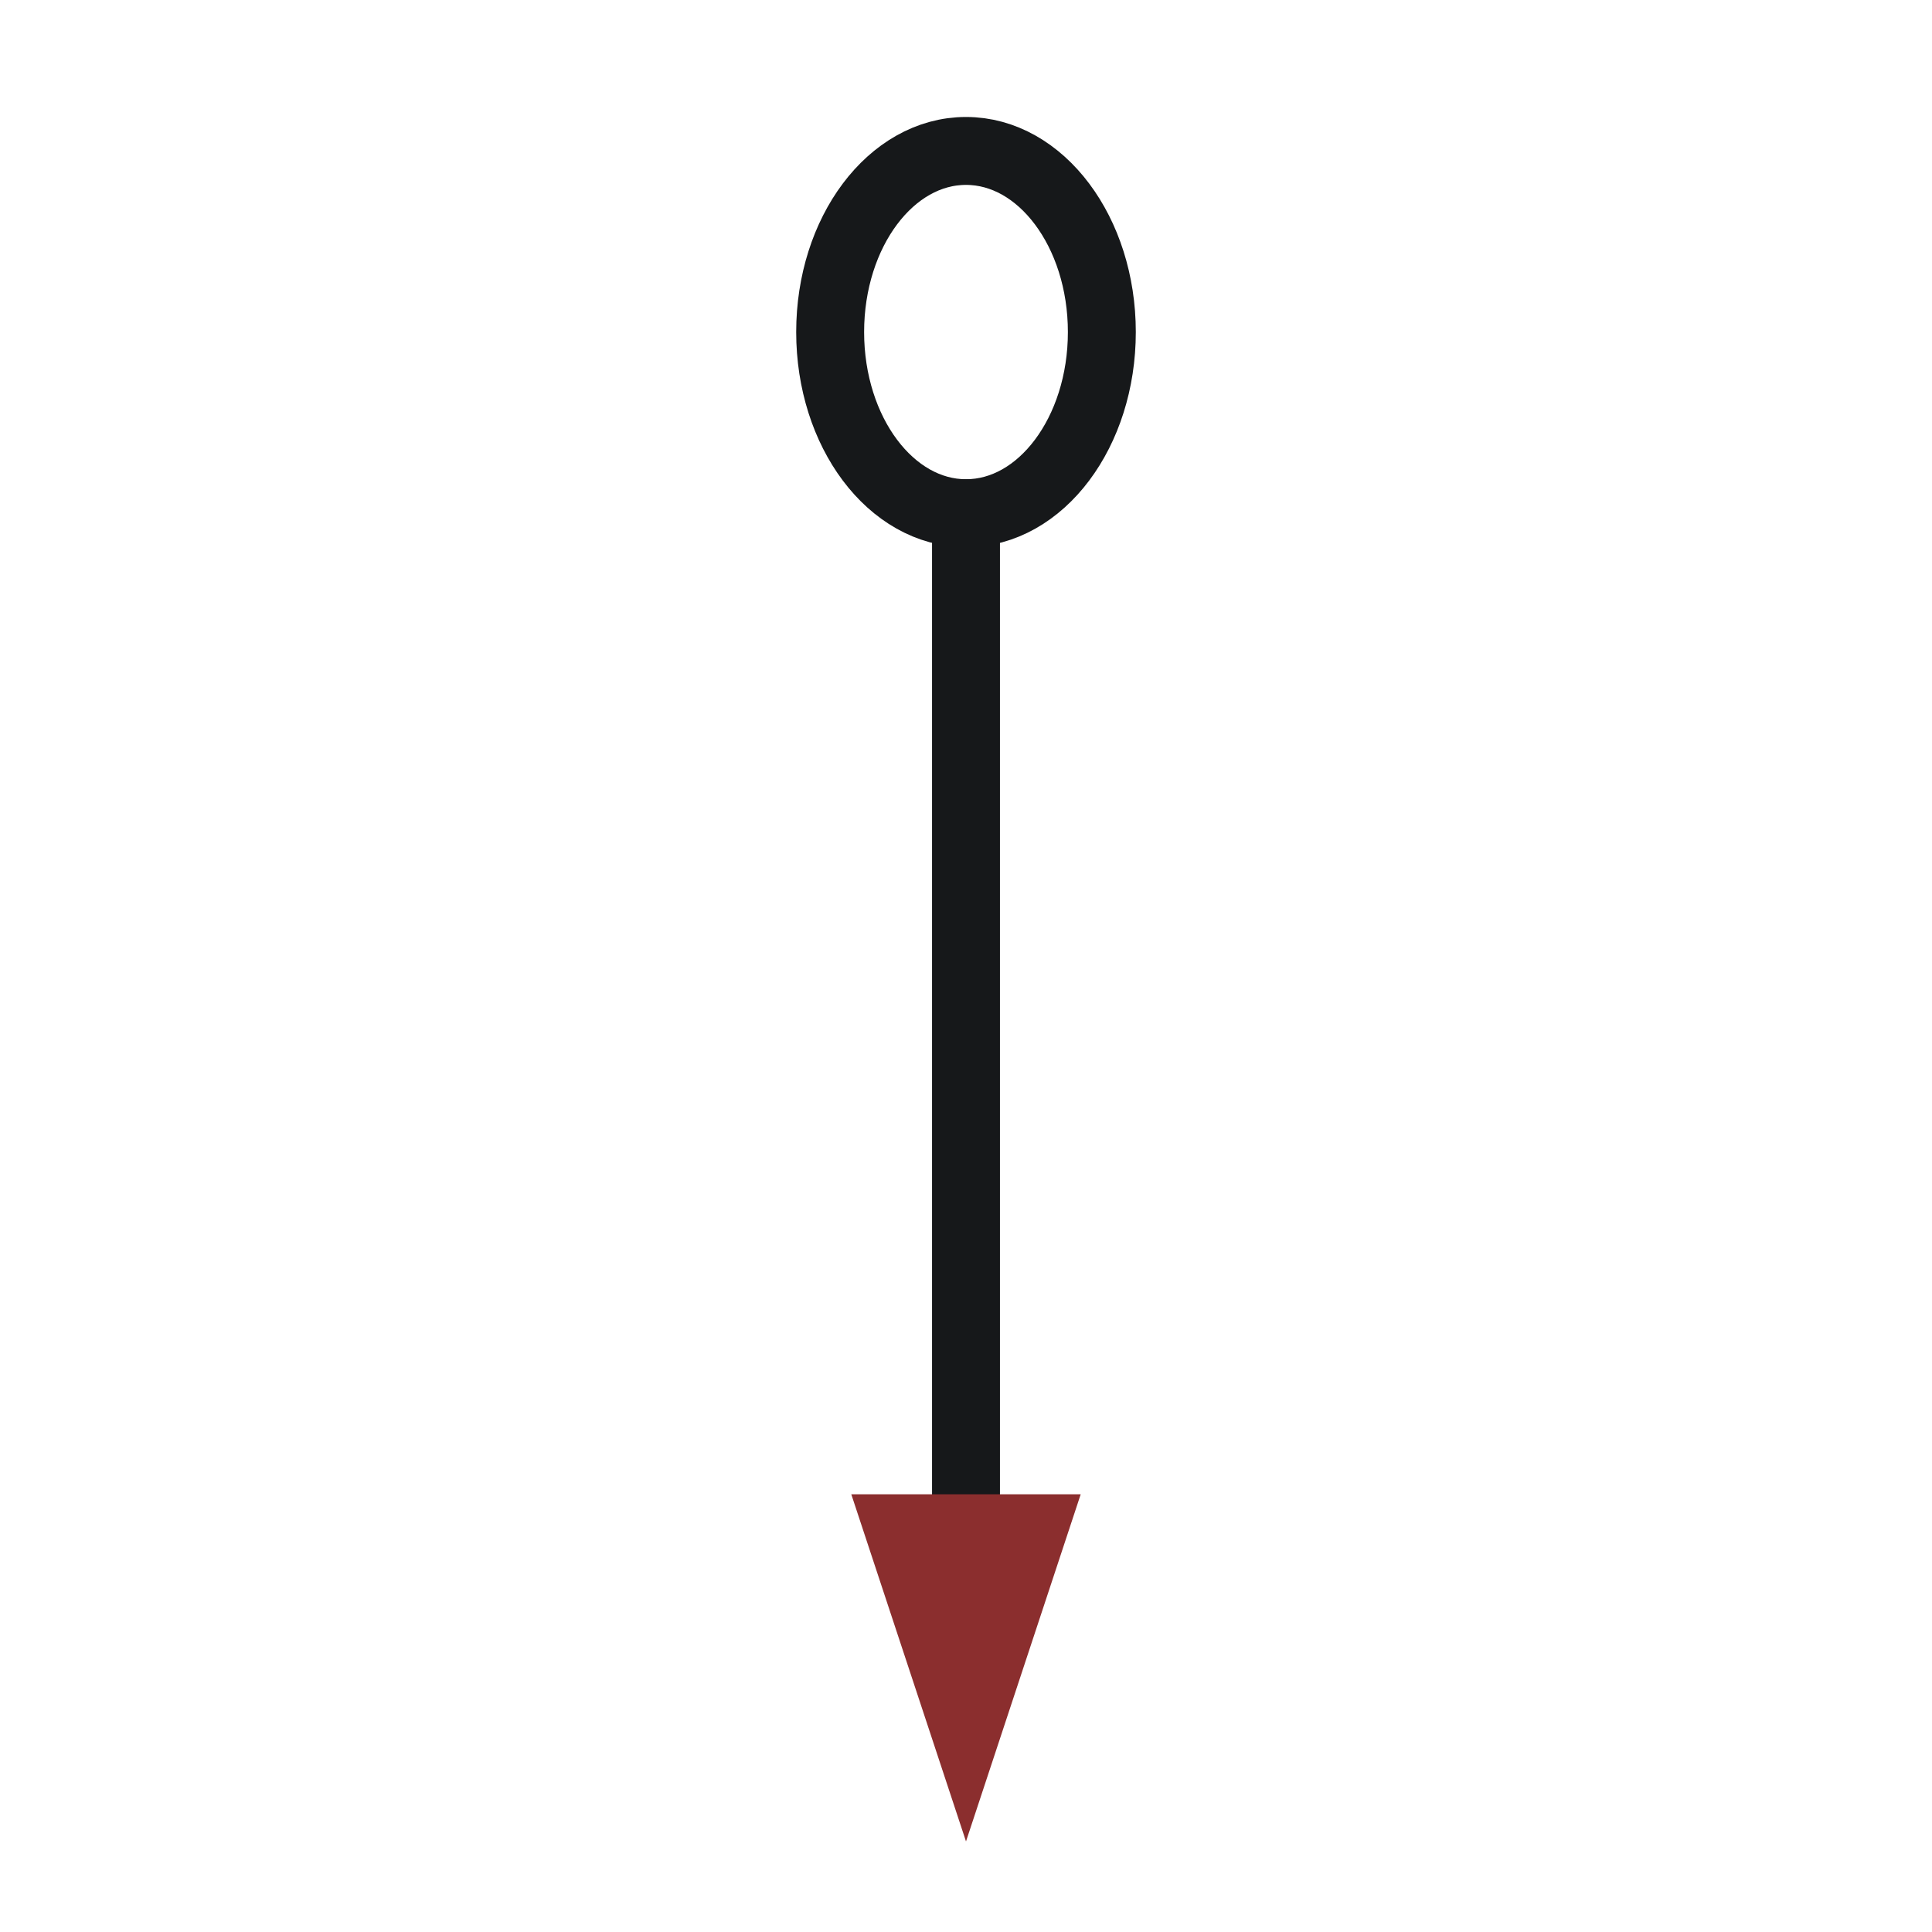
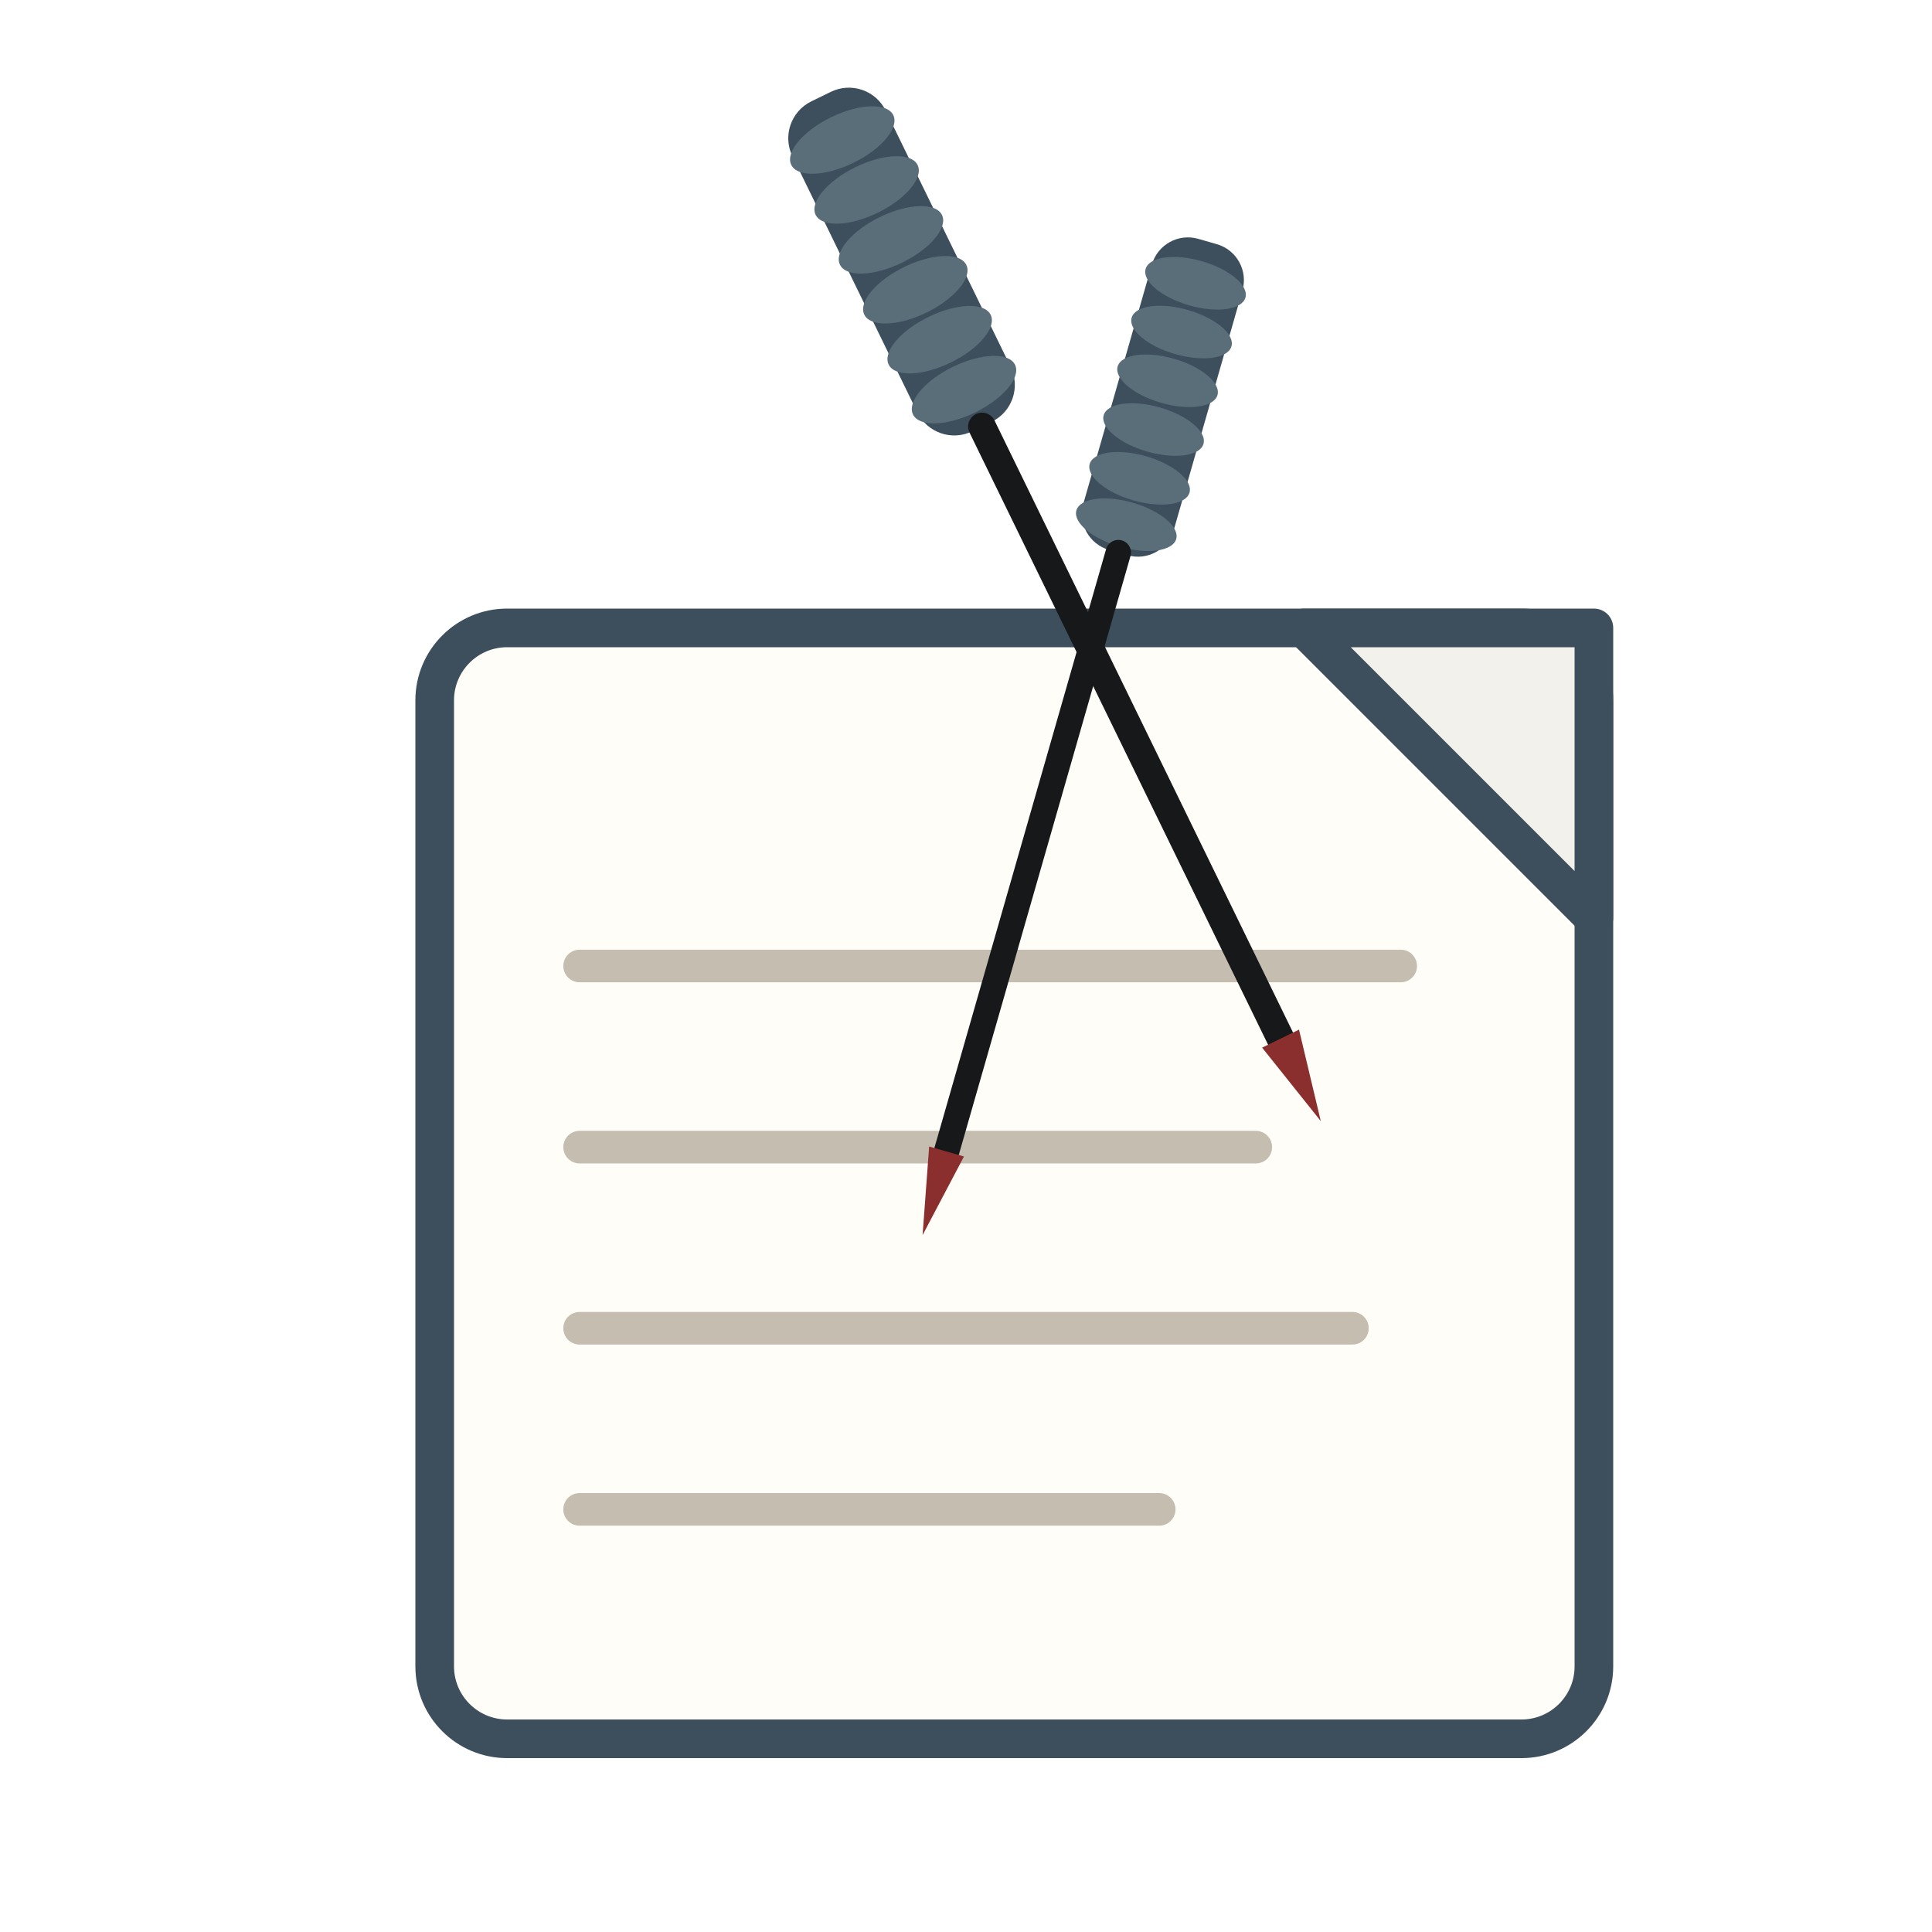
- <svg xmlns="http://www.w3.org/2000/svg" viewBox="0 0 64 64" fill="none" role="img" aria-label="Docupuncture">
+ <svg xmlns="http://www.w3.org/2000/svg" viewBox="0 0 80 80" fill="none" role="img" aria-label="Docupuncture">
  <style>
+ 		.page { fill: #fffdf8; stroke: #3d4f5c; }
+ 		.fold { fill: #f3f1ec; stroke: #3d4f5c; }
+ 		.rule { stroke: #c4bdb0; }
+ 		.handle { fill: #3d4f5c; }
+ 		.coil { fill: #5a6e7a; }
		.shaft { stroke: #16181a; }
- 		.eye { stroke: #16181a; fill: none; }
- 		.point { fill: #8b2e2e; }
+ 		.tip { fill: #8b2e2e; }
		@media (prefers-color-scheme: dark) {
+ 			.page { fill: #1a1916; stroke: #9eb0bc; }
+ 			.fold { fill: #121110; stroke: #9eb0bc; }
+ 			.rule { stroke: #5a5348; }
+ 			.handle { fill: #c4d0d6; }
+ 			.coil { fill: #9eb0bc; }
			.shaft { stroke: #f3efe6; }
- 			.eye { stroke: #f3efe6; }
- 			.point { fill: #d46a6a; }
+ 			.tip { fill: #d46a6a; }
		}
	</style>
-   <ellipse class="eye" cx="32" cy="11" rx="4.5" ry="6" stroke-width="2.25" />
-   <line class="shaft" x1="32" y1="17" x2="32" y2="50" stroke-width="2.25" stroke-linecap="round" />
-   <path class="point" d="M32 61 28.2 49.5h7.6Z" />
+   <rect class="page" x="18" y="26" width="48" height="46" rx="3" stroke-width="1.6" />
+   <path class="fold" d="M54 26h12v12Z" stroke-width="1.6" stroke-linejoin="round" />
+   <g class="rule" stroke-width="1.35" stroke-linecap="round">
+     <line x1="24" y1="40" x2="58" y2="40" />
+     <line x1="24" y1="47.5" x2="52" y2="47.5" />
+     <line x1="24" y1="55" x2="56" y2="55" />
+     <line x1="24" y1="62.5" x2="48" y2="62.5" />
+   </g>
+   <g transform="translate(34 4) rotate(-26)">
+     <rect class="handle" x="-2.15" y="0" width="4.3" height="15.2" rx="1.7" />
+     <g class="coil">
+       <ellipse cx="0" cy="2" rx="2.35" ry="1.05" />
+       <ellipse cx="0" cy="4.3" rx="2.35" ry="1.05" />
+       <ellipse cx="0" cy="6.6" rx="2.35" ry="1.05" />
+       <ellipse cx="0" cy="8.9" rx="2.35" ry="1.05" />
+       <ellipse cx="0" cy="11.2" rx="2.35" ry="1.05" />
+       <ellipse cx="0" cy="13.5" rx="2.35" ry="1.05" />
+     </g>
+     <line class="shaft" x1="0" y1="15.2" x2="0" y2="44" stroke-width="1.15" stroke-linecap="round" />
+     <path class="tip" d="M0 47.2  -0.85 43.4h1.7Z" />
+   </g>
+   <g transform="translate(50 10) rotate(16)">
+     <rect class="handle" x="-1.95" y="0" width="3.9" height="13.4" rx="1.55" />
+     <g class="coil">
+       <ellipse cx="0" cy="1.8" rx="2.15" ry="0.95" />
+       <ellipse cx="0" cy="3.9" rx="2.15" ry="0.95" />
+       <ellipse cx="0" cy="6" rx="2.15" ry="0.95" />
+       <ellipse cx="0" cy="8.1" rx="2.15" ry="0.95" />
+       <ellipse cx="0" cy="10.2" rx="2.15" ry="0.95" />
+       <ellipse cx="0" cy="12.2" rx="2.15" ry="0.95" />
+     </g>
+     <line class="shaft" x1="0" y1="13.4" x2="0" y2="40" stroke-width="1.05" stroke-linecap="round" />
+     <path class="tip" d="M0 42.8  -0.75 39.2h1.5Z" />
+   </g>
</svg>
